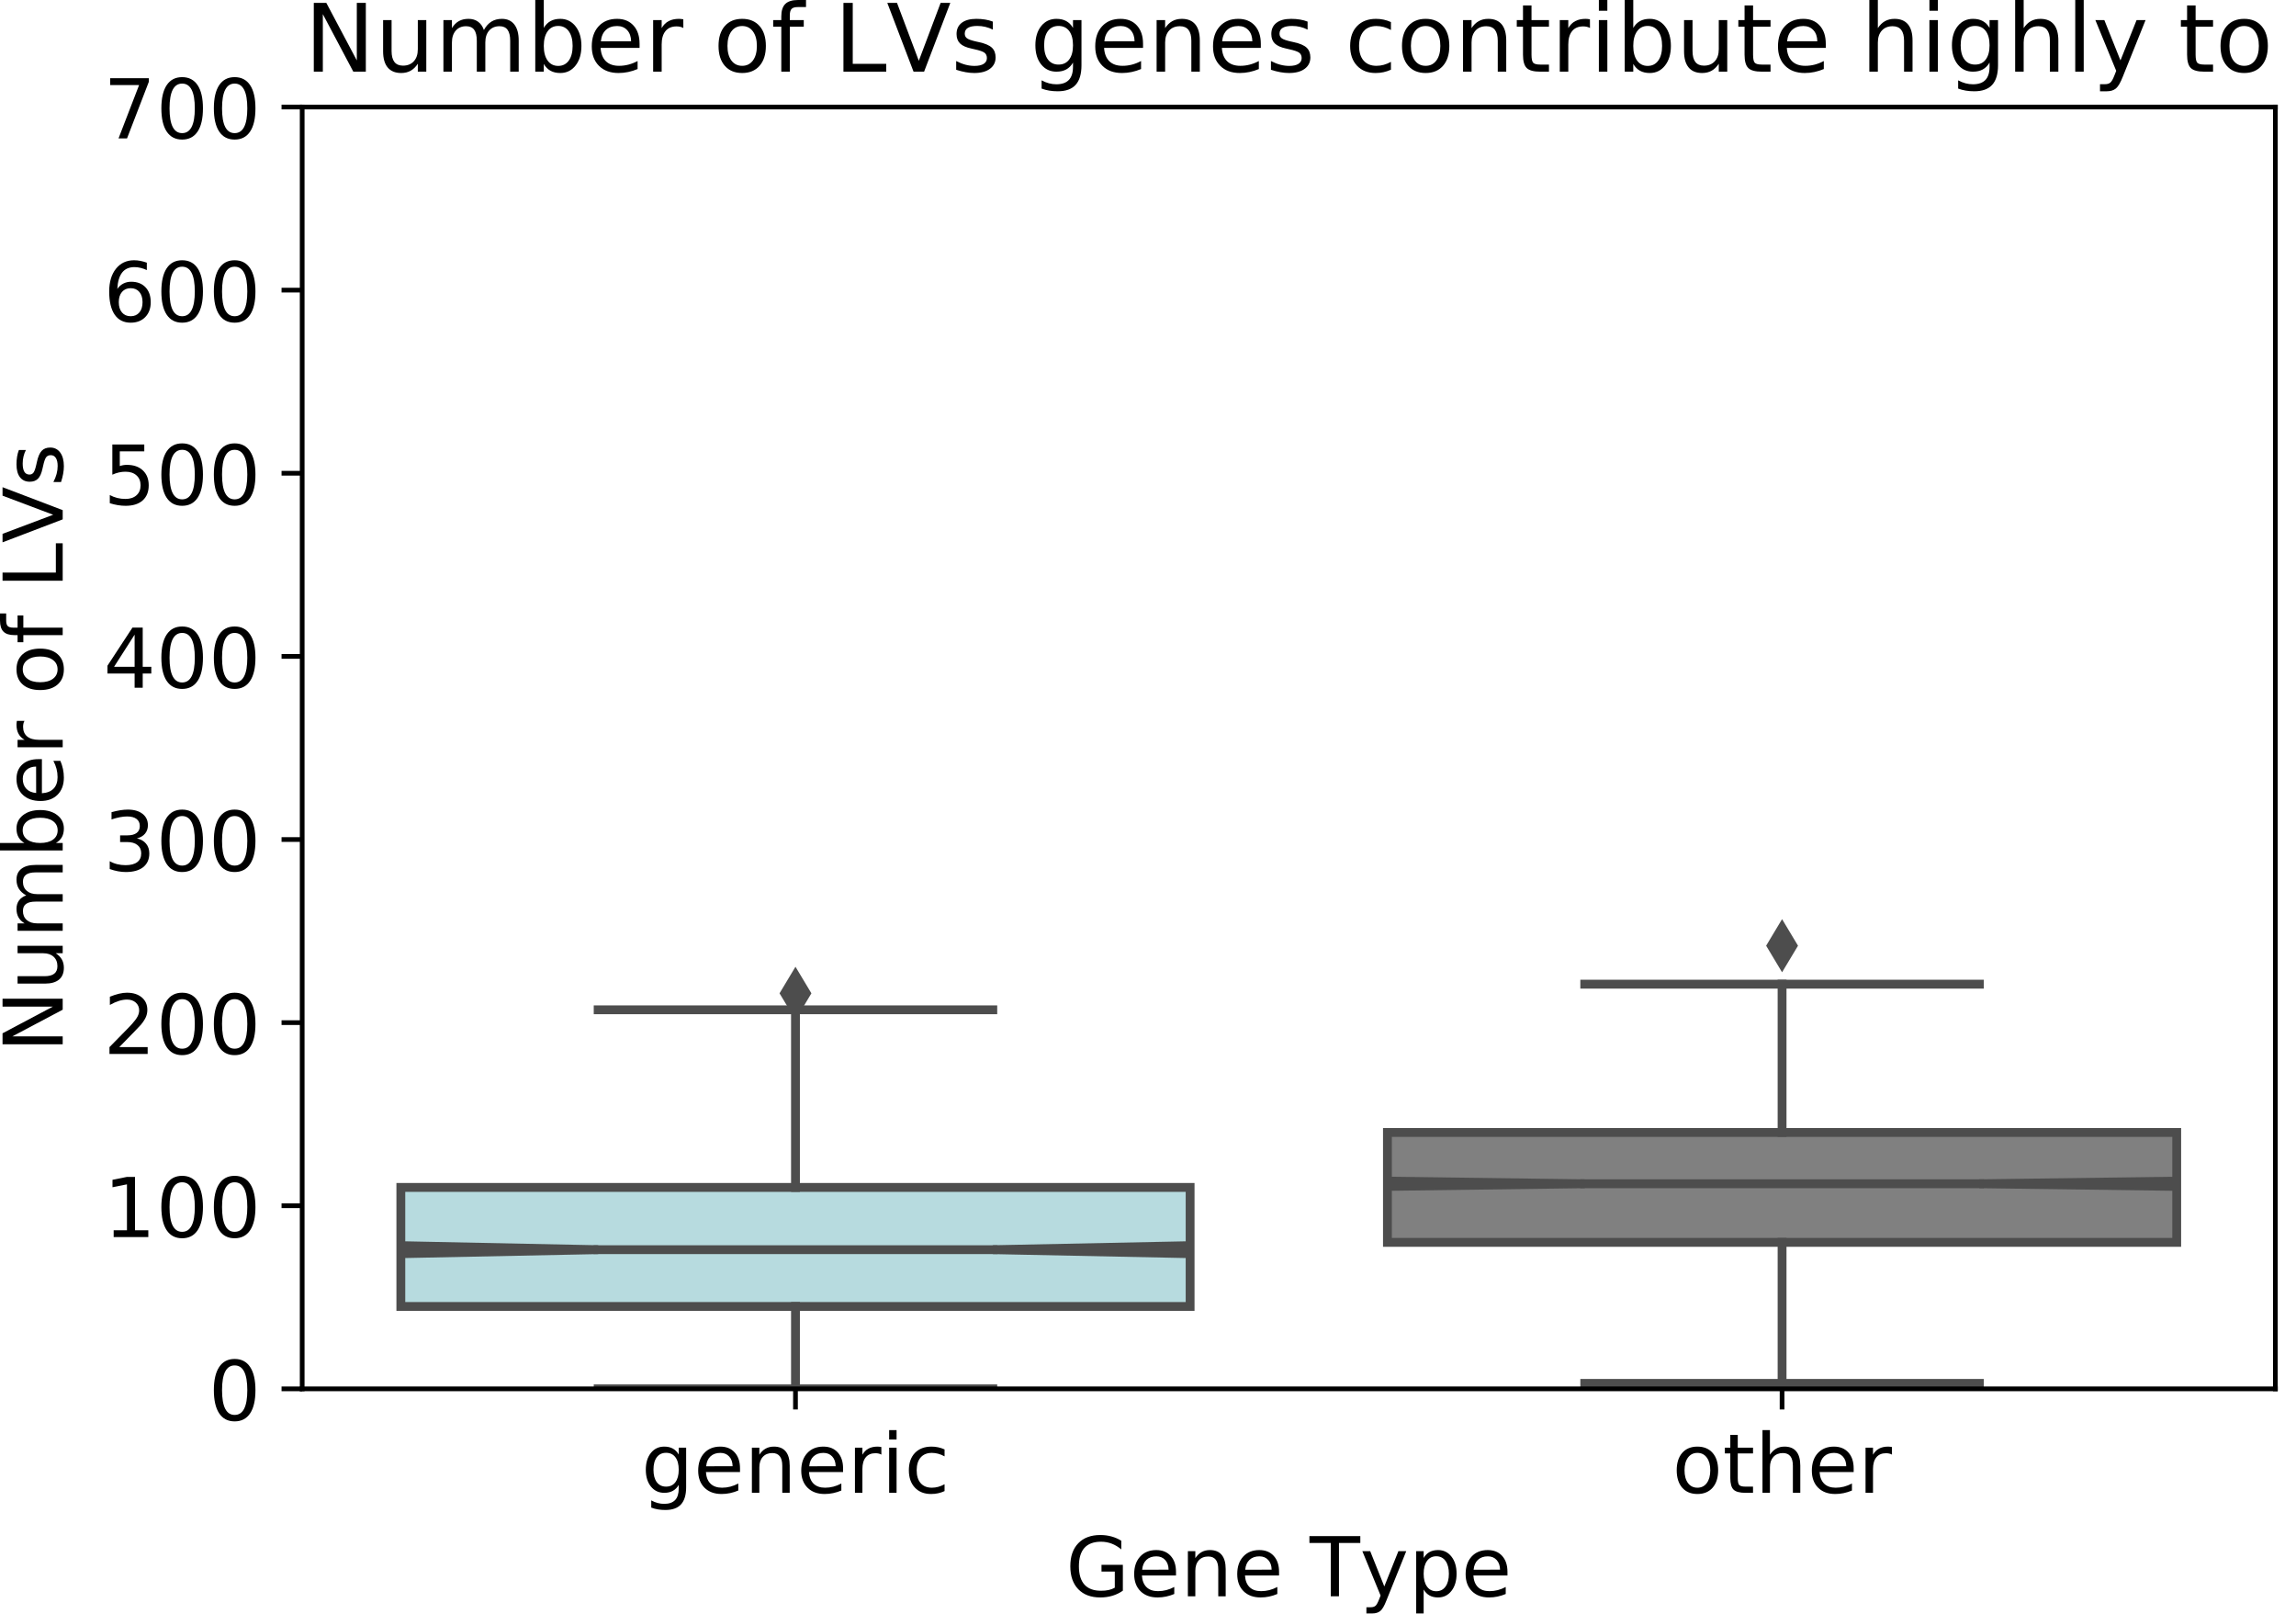
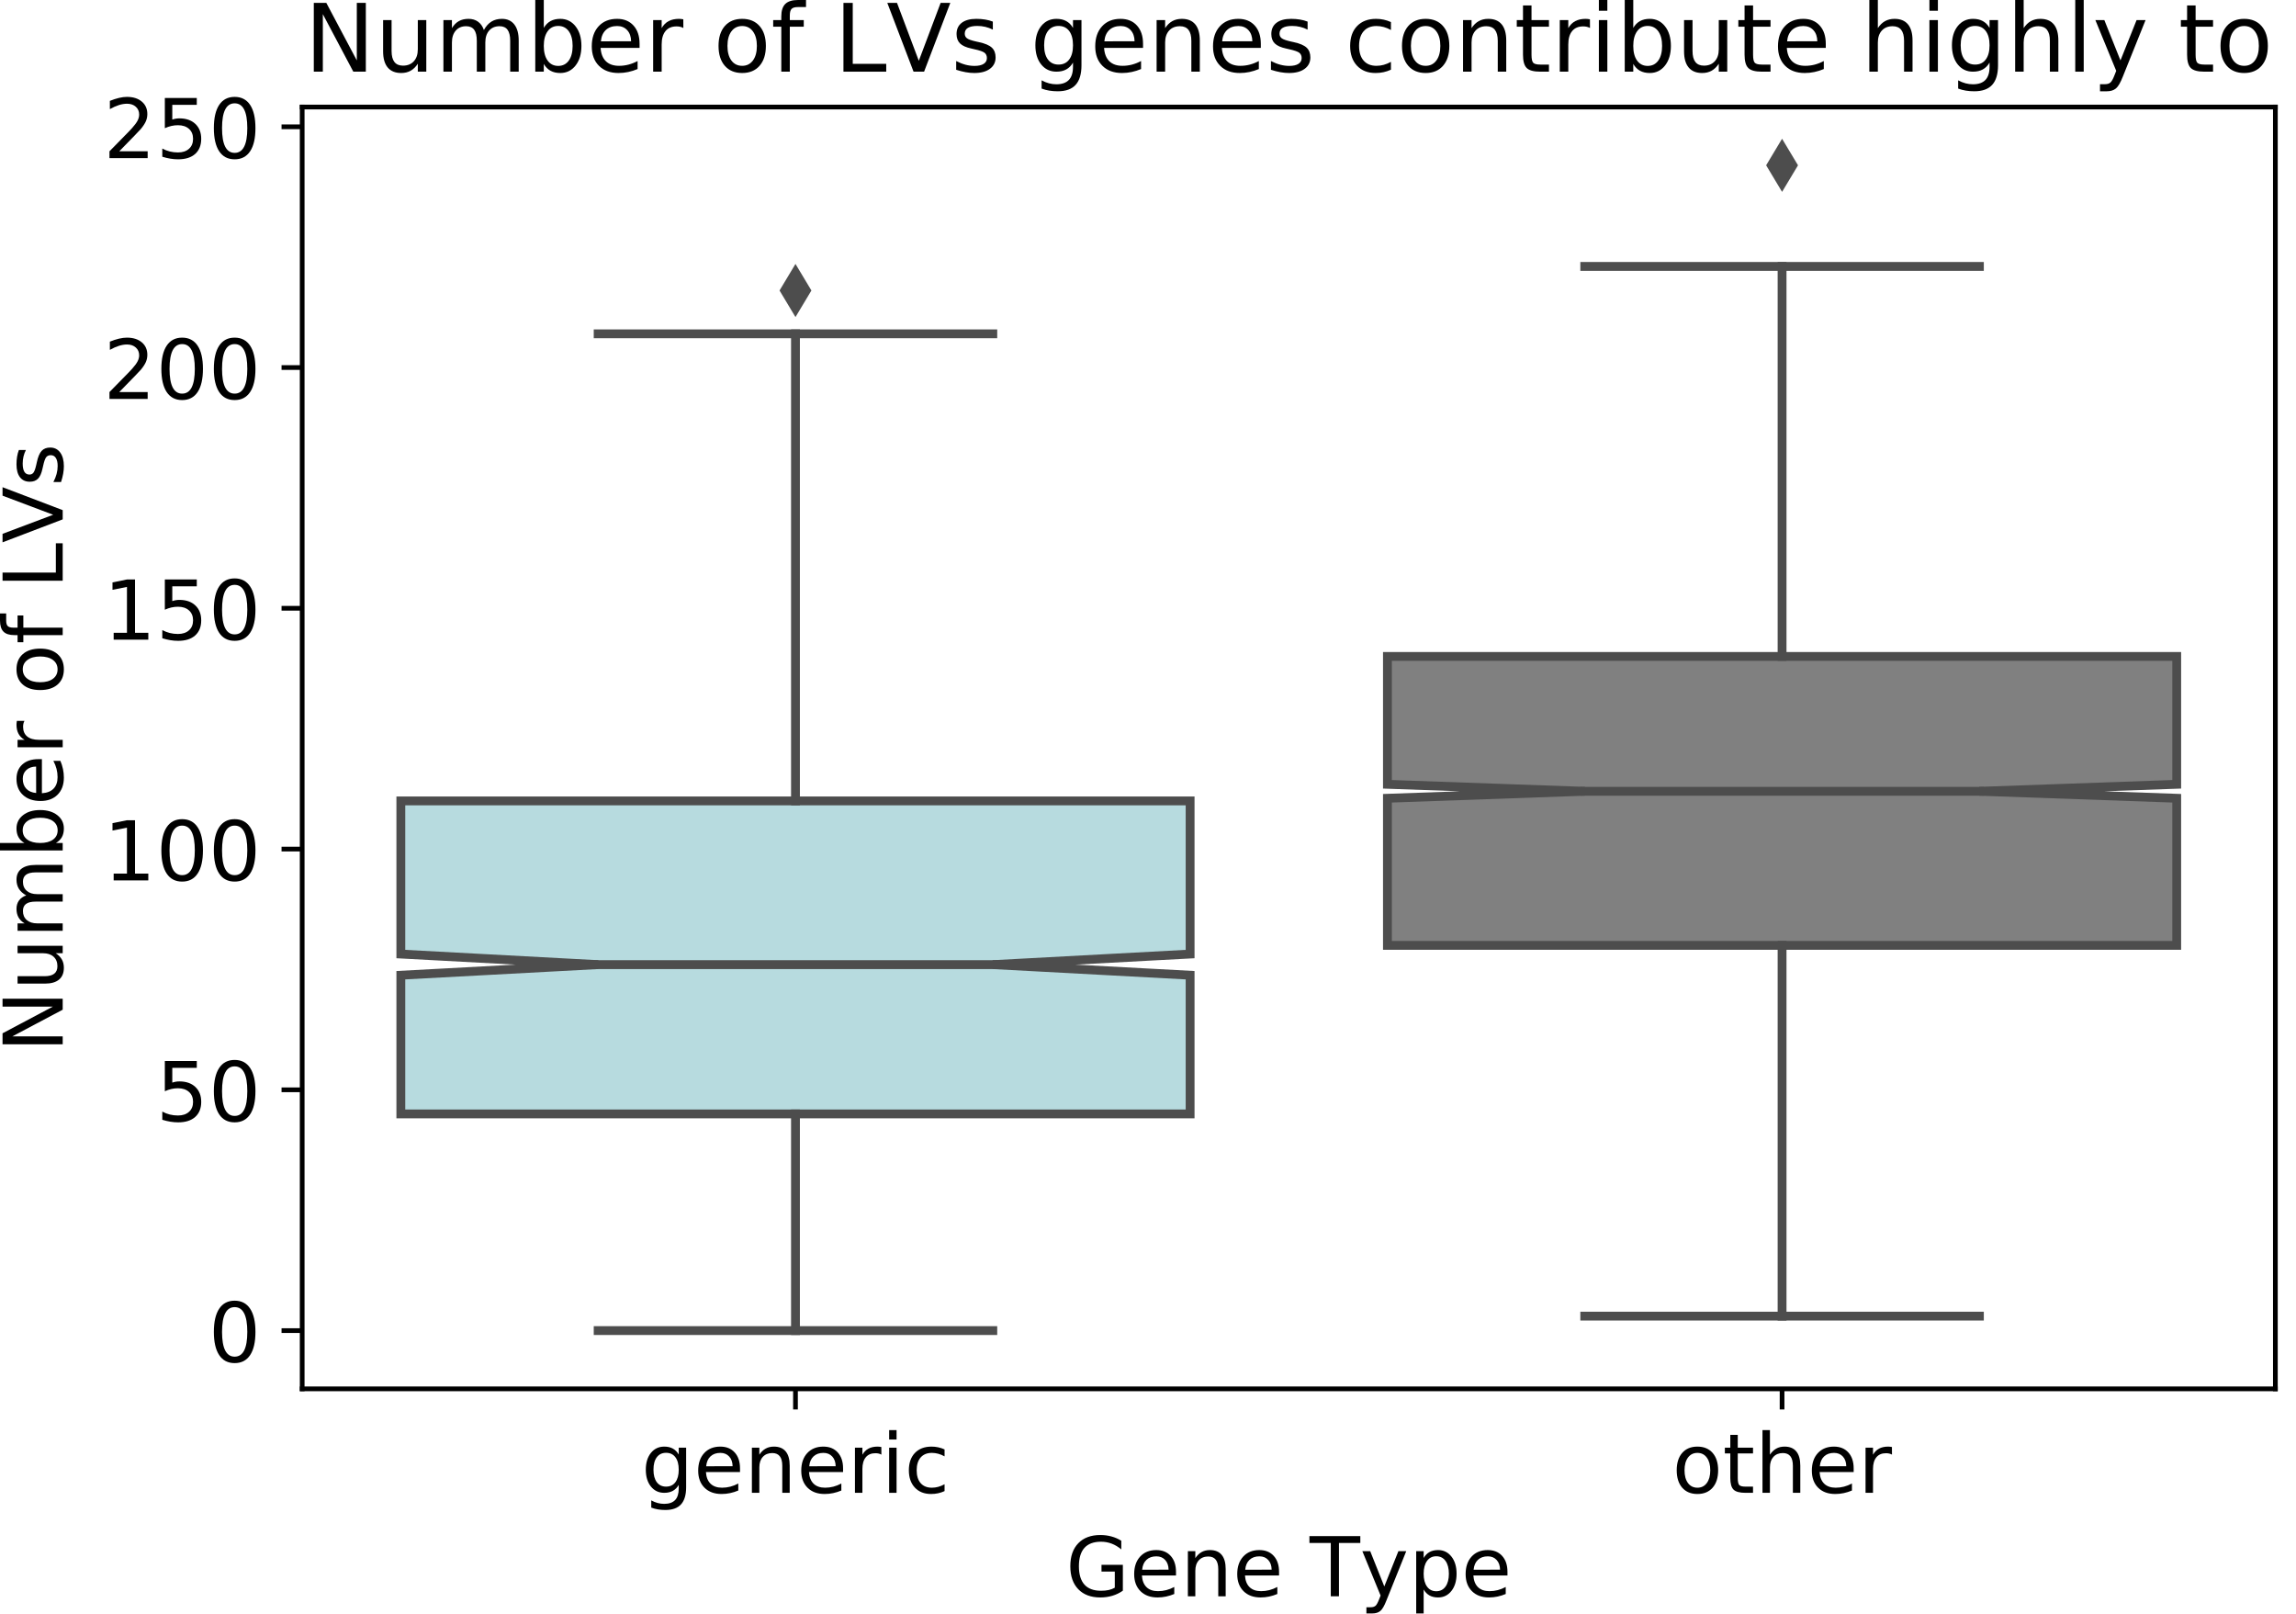
<svg xmlns="http://www.w3.org/2000/svg" xmlns:xlink="http://www.w3.org/1999/xlink" height="273.696pt" version="1.1" viewBox="0 0 389.572 273.696" width="389.572pt">
  <defs>
    <style type="text/css">
*{stroke-linecap:butt;stroke-linejoin:round;}
  </style>
  </defs>
  <g id="figure_1">
    <g id="patch_1">
      <path d="M 0 273.696  L 389.572 273.696  L 389.572 0  L 0 0  z " style="fill:none;" />
    </g>
    <g id="axes_1">
      <g id="patch_2">
        <path d="M 51.272 235.597  L 386.072 235.597  L 386.072 18.157  L 51.272 18.157  z " style="fill:none;" />
      </g>
      <g id="patch_3">
-         <path clip-path="url(#p2c339d998b)" d="M 68.012 221.619  L 201.932 221.619  L 201.932 212.672  L 168.452 211.99  L 201.932 211.307  L 201.932 201.428  L 68.012 201.428  L 68.012 211.307  L 101.492 211.99  L 68.012 212.672  L 68.012 221.619  z " style="fill:#b7dbdf;stroke:#4d4d4d;stroke-linejoin:miter;stroke-width:1.5;" />
+         <path clip-path="url(#p14a1870fc8)" d="M 68.012 188.957  L 201.932 188.957  L 201.932 165.43  L 168.452 163.635  L 201.932 161.84  L 201.932 135.863  L 68.012 135.863  L 68.012 161.84  L 101.492 163.635  L 68.012 165.43  L 68.012 188.957  z " style="fill:#b7dbdf;stroke:#4d4d4d;stroke-linejoin:miter;stroke-width:1.5;" />
      </g>
      <g id="patch_4">
-         <path clip-path="url(#p2c339d998b)" d="M 235.412 210.747  L 369.332 210.747  L 369.332 201.258  L 335.852 200.807  L 369.332 200.357  L 369.332 192.109  L 235.412 192.109  L 235.412 200.357  L 268.892 200.807  L 235.412 201.258  L 235.412 210.747  z " style="fill:#808080;stroke:#4d4d4d;stroke-linejoin:miter;stroke-width:1.5;" />
+         <path clip-path="url(#p14a1870fc8)" d="M 235.412 160.368  L 369.332 160.368  L 369.332 135.414  L 335.852 134.229  L 369.332 133.044  L 369.332 111.358  L 235.412 111.358  L 235.412 133.044  L 268.892 134.229  L 235.412 135.414  L 235.412 160.368  z " style="fill:#808080;stroke:#4d4d4d;stroke-linejoin:miter;stroke-width:1.5;" />
      </g>
      <g id="matplotlib.axis_1">
        <g id="xtick_1">
          <g id="line2d_1">
            <defs>
-               <path d="M 0 0  L 0 3.5  " id="m521b0400ec" style="stroke:#000000;stroke-width:0.8;" />
-             </defs>
-             <g>
-               <use style="stroke:#000000;stroke-width:0.8;" x="134.972" xlink:href="#m521b0400ec" y="235.597" />
+               <path d="M 0 0  L 0 3.5  " id="m40b08dc054" style="stroke:#000000;stroke-width:0.8;" />
+             </defs>
+             <g>
+               <use style="stroke:#000000;stroke-width:0.8;" x="134.972" xlink:href="#m40b08dc054" y="235.597" />
            </g>
          </g>
          <g id="text_1">
            <defs>
              <path d="M 45.406 27.984  Q 45.406 37.75 41.375 43.109  Q 37.359 48.484 30.078 48.484  Q 22.859 48.484 18.828 43.109  Q 14.797 37.75 14.797 27.984  Q 14.797 18.266 18.828 12.891  Q 22.859 7.516 30.078 7.516  Q 37.359 7.516 41.375 12.891  Q 45.406 18.266 45.406 27.984  z M 54.391 6.781  Q 54.391 -7.172 48.188 -13.984  Q 42 -20.797 29.203 -20.797  Q 24.469 -20.797 20.266 -20.094  Q 16.062 -19.391 12.109 -17.922  L 12.109 -9.188  Q 16.062 -11.328 19.922 -12.344  Q 23.781 -13.375 27.781 -13.375  Q 36.625 -13.375 41.016 -8.766  Q 45.406 -4.156 45.406 5.172  L 45.406 9.625  Q 42.625 4.781 38.281 2.391  Q 33.938 0 27.875 0  Q 17.828 0 11.672 7.656  Q 5.516 15.328 5.516 27.984  Q 5.516 40.672 11.672 48.328  Q 17.828 56 27.875 56  Q 33.938 56 38.281 53.609  Q 42.625 51.219 45.406 46.391  L 45.406 54.688  L 54.391 54.688  z " id="DejaVuSans-103" />
              <path d="M 56.203 29.594  L 56.203 25.203  L 14.891 25.203  Q 15.484 15.922 20.484 11.062  Q 25.484 6.203 34.422 6.203  Q 39.594 6.203 44.453 7.469  Q 49.312 8.734 54.109 11.281  L 54.109 2.781  Q 49.266 0.734 44.188 -0.344  Q 39.109 -1.422 33.891 -1.422  Q 20.797 -1.422 13.156 6.188  Q 5.516 13.812 5.516 26.812  Q 5.516 40.234 12.766 48.109  Q 20.016 56 32.328 56  Q 43.359 56 49.781 48.891  Q 56.203 41.797 56.203 29.594  z M 47.219 32.234  Q 47.125 39.594 43.094 43.984  Q 39.062 48.391 32.422 48.391  Q 24.906 48.391 20.391 44.141  Q 15.875 39.891 15.188 32.172  z " id="DejaVuSans-101" />
              <path d="M 54.891 33.016  L 54.891 0  L 45.906 0  L 45.906 32.719  Q 45.906 40.484 42.875 44.328  Q 39.844 48.188 33.797 48.188  Q 26.516 48.188 22.312 43.547  Q 18.109 38.922 18.109 30.906  L 18.109 0  L 9.078 0  L 9.078 54.688  L 18.109 54.688  L 18.109 46.188  Q 21.344 51.125 25.703 53.562  Q 30.078 56 35.797 56  Q 45.219 56 50.047 50.172  Q 54.891 44.344 54.891 33.016  z " id="DejaVuSans-110" />
              <path d="M 41.109 46.297  Q 39.594 47.172 37.812 47.578  Q 36.031 48 33.891 48  Q 26.266 48 22.188 43.047  Q 18.109 38.094 18.109 28.812  L 18.109 0  L 9.078 0  L 9.078 54.688  L 18.109 54.688  L 18.109 46.188  Q 20.953 51.172 25.484 53.578  Q 30.031 56 36.531 56  Q 37.453 56 38.578 55.875  Q 39.703 55.766 41.062 55.516  z " id="DejaVuSans-114" />
              <path d="M 9.422 54.688  L 18.406 54.688  L 18.406 0  L 9.422 0  z M 9.422 75.984  L 18.406 75.984  L 18.406 64.594  L 9.422 64.594  z " id="DejaVuSans-105" />
              <path d="M 48.781 52.594  L 48.781 44.188  Q 44.969 46.297 41.141 47.344  Q 37.312 48.391 33.406 48.391  Q 24.656 48.391 19.812 42.844  Q 14.984 37.312 14.984 27.297  Q 14.984 17.281 19.812 11.734  Q 24.656 6.203 33.406 6.203  Q 37.312 6.203 41.141 7.25  Q 44.969 8.297 48.781 10.406  L 48.781 2.094  Q 45.016 0.344 40.984 -0.531  Q 36.969 -1.422 32.422 -1.422  Q 20.062 -1.422 12.781 6.344  Q 5.516 14.109 5.516 27.297  Q 5.516 40.672 12.859 48.328  Q 20.219 56 33.016 56  Q 37.156 56 41.109 55.141  Q 45.062 54.297 48.781 52.594  z " id="DejaVuSans-99" />
            </defs>
            <g transform="translate(108.8061 253.2353)scale(0.14 -0.14)">
              <use xlink:href="#DejaVuSans-103" />
              <use x="63.477" xlink:href="#DejaVuSans-101" />
              <use x="125" xlink:href="#DejaVuSans-110" />
              <use x="188.379" xlink:href="#DejaVuSans-101" />
              <use x="249.902" xlink:href="#DejaVuSans-114" />
              <use x="291.016" xlink:href="#DejaVuSans-105" />
              <use x="318.799" xlink:href="#DejaVuSans-99" />
            </g>
          </g>
        </g>
        <g id="xtick_2">
          <g id="line2d_2">
            <g>
-               <use style="stroke:#000000;stroke-width:0.8;" x="302.372" xlink:href="#m521b0400ec" y="235.597" />
+               <use style="stroke:#000000;stroke-width:0.8;" x="302.372" xlink:href="#m40b08dc054" y="235.597" />
            </g>
          </g>
          <g id="text_2">
            <defs>
              <path d="M 30.609 48.391  Q 23.391 48.391 19.188 42.75  Q 14.984 37.109 14.984 27.297  Q 14.984 17.484 19.156 11.844  Q 23.344 6.203 30.609 6.203  Q 37.797 6.203 41.984 11.859  Q 46.188 17.531 46.188 27.297  Q 46.188 37.016 41.984 42.703  Q 37.797 48.391 30.609 48.391  z M 30.609 56  Q 42.328 56 49.016 48.375  Q 55.719 40.766 55.719 27.297  Q 55.719 13.875 49.016 6.219  Q 42.328 -1.422 30.609 -1.422  Q 18.844 -1.422 12.172 6.219  Q 5.516 13.875 5.516 27.297  Q 5.516 40.766 12.172 48.375  Q 18.844 56 30.609 56  z " id="DejaVuSans-111" />
              <path d="M 18.312 70.219  L 18.312 54.688  L 36.812 54.688  L 36.812 47.703  L 18.312 47.703  L 18.312 18.016  Q 18.312 11.328 20.141 9.422  Q 21.969 7.516 27.594 7.516  L 36.812 7.516  L 36.812 0  L 27.594 0  Q 17.188 0 13.234 3.875  Q 9.281 7.766 9.281 18.016  L 9.281 47.703  L 2.688 47.703  L 2.688 54.688  L 9.281 54.688  L 9.281 70.219  z " id="DejaVuSans-116" />
              <path d="M 54.891 33.016  L 54.891 0  L 45.906 0  L 45.906 32.719  Q 45.906 40.484 42.875 44.328  Q 39.844 48.188 33.797 48.188  Q 26.516 48.188 22.312 43.547  Q 18.109 38.922 18.109 30.906  L 18.109 0  L 9.078 0  L 9.078 75.984  L 18.109 75.984  L 18.109 46.188  Q 21.344 51.125 25.703 53.562  Q 30.078 56 35.797 56  Q 45.219 56 50.047 50.172  Q 54.891 44.344 54.891 33.016  z " id="DejaVuSans-104" />
            </defs>
            <g transform="translate(283.7234 253.2353)scale(0.14 -0.14)">
              <use xlink:href="#DejaVuSans-111" />
              <use x="61.182" xlink:href="#DejaVuSans-116" />
              <use x="100.391" xlink:href="#DejaVuSans-104" />
              <use x="163.77" xlink:href="#DejaVuSans-101" />
              <use x="225.293" xlink:href="#DejaVuSans-114" />
            </g>
          </g>
        </g>
        <g id="text_3">
          <defs>
            <path d="M 59.516 10.406  L 59.516 29.984  L 43.406 29.984  L 43.406 38.094  L 69.281 38.094  L 69.281 6.781  Q 63.578 2.734 56.688 0.656  Q 49.812 -1.422 42 -1.422  Q 24.906 -1.422 15.25 8.562  Q 5.609 18.562 5.609 36.375  Q 5.609 54.25 15.25 64.234  Q 24.906 74.219 42 74.219  Q 49.125 74.219 55.547 72.453  Q 61.969 70.703 67.391 67.281  L 67.391 56.781  Q 61.922 61.422 55.766 63.766  Q 49.609 66.109 42.828 66.109  Q 29.438 66.109 22.719 58.641  Q 16.016 51.172 16.016 36.375  Q 16.016 21.625 22.719 14.156  Q 29.438 6.688 42.828 6.688  Q 48.047 6.688 52.141 7.594  Q 56.25 8.5 59.516 10.406  z " id="DejaVuSans-71" />
            <path id="DejaVuSans-32" />
            <path d="M -0.297 72.906  L 61.375 72.906  L 61.375 64.594  L 35.5 64.594  L 35.5 0  L 25.594 0  L 25.594 64.594  L -0.297 64.594  z " id="DejaVuSans-84" />
            <path d="M 32.172 -5.078  Q 28.375 -14.844 24.75 -17.812  Q 21.141 -20.797 15.094 -20.797  L 7.906 -20.797  L 7.906 -13.281  L 13.188 -13.281  Q 16.891 -13.281 18.938 -11.516  Q 21 -9.766 23.484 -3.219  L 25.094 0.875  L 2.984 54.688  L 12.5 54.688  L 29.594 11.922  L 46.688 54.688  L 56.203 54.688  z " id="DejaVuSans-121" />
            <path d="M 18.109 8.203  L 18.109 -20.797  L 9.078 -20.797  L 9.078 54.688  L 18.109 54.688  L 18.109 46.391  Q 20.953 51.266 25.266 53.625  Q 29.594 56 35.594 56  Q 45.562 56 51.781 48.094  Q 58.016 40.188 58.016 27.297  Q 58.016 14.406 51.781 6.484  Q 45.562 -1.422 35.594 -1.422  Q 29.594 -1.422 25.266 0.953  Q 20.953 3.328 18.109 8.203  z M 48.688 27.297  Q 48.688 37.203 44.609 42.844  Q 40.531 48.484 33.406 48.484  Q 26.266 48.484 22.188 42.844  Q 18.109 37.203 18.109 27.297  Q 18.109 17.391 22.188 11.75  Q 26.266 6.109 33.406 6.109  Q 40.531 6.109 44.609 11.75  Q 48.688 17.391 48.688 27.297  z " id="DejaVuSans-112" />
          </defs>
          <g transform="translate(180.8194 270.7847)scale(0.14 -0.14)">
            <use xlink:href="#DejaVuSans-71" />
            <use x="77.49" xlink:href="#DejaVuSans-101" />
            <use x="139.014" xlink:href="#DejaVuSans-110" />
            <use x="202.393" xlink:href="#DejaVuSans-101" />
            <use x="263.916" xlink:href="#DejaVuSans-32" />
            <use x="295.703" xlink:href="#DejaVuSans-84" />
            <use x="356.553" xlink:href="#DejaVuSans-121" />
            <use x="415.732" xlink:href="#DejaVuSans-112" />
            <use x="479.209" xlink:href="#DejaVuSans-101" />
          </g>
        </g>
      </g>
      <g id="matplotlib.axis_2">
        <g id="ytick_1">
          <g id="line2d_3">
            <defs>
-               <path d="M 0 0  L -3.5 0  " id="m65f1bdb980" style="stroke:#000000;stroke-width:0.8;" />
-             </defs>
-             <g>
-               <use style="stroke:#000000;stroke-width:0.8;" x="51.272" xlink:href="#m65f1bdb980" y="235.597" />
+               <path d="M 0 0  L -3.5 0  " id="me9395761c1" style="stroke:#000000;stroke-width:0.8;" />
+             </defs>
+             <g>
+               <use style="stroke:#000000;stroke-width:0.8;" x="51.272" xlink:href="#me9395761c1" y="225.714" />
            </g>
          </g>
          <g id="text_4">
            <defs>
              <path d="M 31.781 66.406  Q 24.172 66.406 20.328 58.906  Q 16.5 51.422 16.5 36.375  Q 16.5 21.391 20.328 13.891  Q 24.172 6.391 31.781 6.391  Q 39.453 6.391 43.281 13.891  Q 47.125 21.391 47.125 36.375  Q 47.125 51.422 43.281 58.906  Q 39.453 66.406 31.781 66.406  z M 31.781 74.219  Q 44.047 74.219 50.516 64.516  Q 56.984 54.828 56.984 36.375  Q 56.984 17.969 50.516 8.266  Q 44.047 -1.422 31.781 -1.422  Q 19.531 -1.422 13.062 8.266  Q 6.594 17.969 6.594 36.375  Q 6.594 54.828 13.062 64.516  Q 19.531 74.219 31.781 74.219  z " id="DejaVuSans-48" />
            </defs>
-             <g transform="translate(35.36438 240.9164)scale(0.14 -0.14)">
+             <g transform="translate(35.36438 231.0328)scale(0.14 -0.14)">
              <use xlink:href="#DejaVuSans-48" />
            </g>
          </g>
        </g>
        <g id="ytick_2">
          <g id="line2d_4">
            <g>
-               <use style="stroke:#000000;stroke-width:0.8;" x="51.272" xlink:href="#m65f1bdb980" y="204.535" />
+               <use style="stroke:#000000;stroke-width:0.8;" x="51.272" xlink:href="#me9395761c1" y="184.872" />
            </g>
          </g>
          <g id="text_5">
            <defs>
+               <path d="M 10.797 72.906  L 49.516 72.906  L 49.516 64.594  L 19.828 64.594  L 19.828 46.734  Q 21.969 47.469 24.109 47.828  Q 26.266 48.188 28.422 48.188  Q 40.625 48.188 47.75 41.5  Q 54.891 34.812 54.891 23.391  Q 54.891 11.625 47.562 5.094  Q 40.234 -1.422 26.906 -1.422  Q 22.312 -1.422 17.547 -0.641  Q 12.797 0.141 7.719 1.703  L 7.719 11.625  Q 12.109 9.234 16.797 8.062  Q 21.484 6.891 26.703 6.891  Q 35.156 6.891 40.078 11.328  Q 45.016 15.766 45.016 23.391  Q 45.016 31 40.078 35.438  Q 35.156 39.891 26.703 39.891  Q 22.75 39.891 18.812 39.016  Q 14.891 38.141 10.797 36.281  z " id="DejaVuSans-53" />
+             </defs>
+             <g transform="translate(26.45688 190.1913)scale(0.14 -0.14)">
+               <use xlink:href="#DejaVuSans-53" />
+               <use x="63.623" xlink:href="#DejaVuSans-48" />
+             </g>
+           </g>
+         </g>
+         <g id="ytick_3">
+           <g id="line2d_5">
+             <g>
+               <use style="stroke:#000000;stroke-width:0.8;" x="51.272" xlink:href="#me9395761c1" y="144.031" />
+             </g>
+           </g>
+           <g id="text_6">
+             <defs>
              <path d="M 12.406 8.297  L 28.516 8.297  L 28.516 63.922  L 10.984 60.406  L 10.984 69.391  L 28.422 72.906  L 38.281 72.906  L 38.281 8.297  L 54.391 8.297  L 54.391 0  L 12.406 0  z " id="DejaVuSans-49" />
            </defs>
-             <g transform="translate(17.54938 209.8535)scale(0.14 -0.14)">
+             <g transform="translate(17.54938 149.3498)scale(0.14 -0.14)">
              <use xlink:href="#DejaVuSans-49" />
              <use x="63.623" xlink:href="#DejaVuSans-48" />
              <use x="127.246" xlink:href="#DejaVuSans-48" />
            </g>
          </g>
        </g>
-         <g id="ytick_3">
-           <g id="line2d_5">
-             <g>
-               <use style="stroke:#000000;stroke-width:0.8;" x="51.272" xlink:href="#m65f1bdb980" y="173.472" />
-             </g>
-           </g>
-           <g id="text_6">
+         <g id="ytick_4">
+           <g id="line2d_6">
+             <g>
+               <use style="stroke:#000000;stroke-width:0.8;" x="51.272" xlink:href="#me9395761c1" y="103.189" />
+             </g>
+           </g>
+           <g id="text_7">
+             <g transform="translate(17.54938 108.5084)scale(0.14 -0.14)">
+               <use xlink:href="#DejaVuSans-49" />
+               <use x="63.623" xlink:href="#DejaVuSans-53" />
+               <use x="127.246" xlink:href="#DejaVuSans-48" />
+             </g>
+           </g>
+         </g>
+         <g id="ytick_5">
+           <g id="line2d_7">
+             <g>
+               <use style="stroke:#000000;stroke-width:0.8;" x="51.272" xlink:href="#me9395761c1" y="62.348" />
+             </g>
+           </g>
+           <g id="text_8">
            <defs>
              <path d="M 19.188 8.297  L 53.609 8.297  L 53.609 0  L 7.328 0  L 7.328 8.297  Q 12.938 14.109 22.625 23.891  Q 32.328 33.688 34.812 36.531  Q 39.547 41.844 41.422 45.531  Q 43.312 49.219 43.312 52.781  Q 43.312 58.594 39.234 62.25  Q 35.156 65.922 28.609 65.922  Q 23.969 65.922 18.812 64.312  Q 13.672 62.703 7.812 59.422  L 7.812 69.391  Q 13.766 71.781 18.938 73  Q 24.125 74.219 28.422 74.219  Q 39.75 74.219 46.484 68.547  Q 53.219 62.891 53.219 53.422  Q 53.219 48.922 51.531 44.891  Q 49.859 40.875 45.406 35.406  Q 44.188 33.984 37.641 27.219  Q 31.109 20.453 19.188 8.297  z " id="DejaVuSans-50" />
            </defs>
-             <g transform="translate(17.54938 178.7907)scale(0.14 -0.14)">
+             <g transform="translate(17.54938 67.66688)scale(0.14 -0.14)">
              <use xlink:href="#DejaVuSans-50" />
              <use x="63.623" xlink:href="#DejaVuSans-48" />
              <use x="127.246" xlink:href="#DejaVuSans-48" />
            </g>
          </g>
        </g>
-         <g id="ytick_4">
-           <g id="line2d_6">
-             <g>
-               <use style="stroke:#000000;stroke-width:0.8;" x="51.272" xlink:href="#m65f1bdb980" y="142.409" />
-             </g>
-           </g>
-           <g id="text_7">
-             <defs>
-               <path d="M 40.578 39.312  Q 47.656 37.797 51.625 33  Q 55.609 28.219 55.609 21.188  Q 55.609 10.406 48.188 4.484  Q 40.766 -1.422 27.094 -1.422  Q 22.516 -1.422 17.656 -0.516  Q 12.797 0.391 7.625 2.203  L 7.625 11.719  Q 11.719 9.328 16.594 8.109  Q 21.484 6.891 26.812 6.891  Q 36.078 6.891 40.938 10.547  Q 45.797 14.203 45.797 21.188  Q 45.797 27.641 41.281 31.266  Q 36.766 34.906 28.719 34.906  L 20.219 34.906  L 20.219 43.016  L 29.109 43.016  Q 36.375 43.016 40.234 45.922  Q 44.094 48.828 44.094 54.297  Q 44.094 59.906 40.109 62.906  Q 36.141 65.922 28.719 65.922  Q 24.656 65.922 20.016 65.031  Q 15.375 64.156 9.812 62.312  L 9.812 71.094  Q 15.438 72.656 20.344 73.438  Q 25.25 74.219 29.594 74.219  Q 40.828 74.219 47.359 69.109  Q 53.906 64.016 53.906 55.328  Q 53.906 49.266 50.438 45.094  Q 46.969 40.922 40.578 39.312  z " id="DejaVuSans-51" />
-             </defs>
-             <g transform="translate(17.54938 147.7278)scale(0.14 -0.14)">
-               <use xlink:href="#DejaVuSans-51" />
-               <use x="63.623" xlink:href="#DejaVuSans-48" />
-               <use x="127.246" xlink:href="#DejaVuSans-48" />
-             </g>
-           </g>
-         </g>
-         <g id="ytick_5">
-           <g id="line2d_7">
-             <g>
-               <use style="stroke:#000000;stroke-width:0.8;" x="51.272" xlink:href="#m65f1bdb980" y="111.346" />
-             </g>
-           </g>
-           <g id="text_8">
-             <defs>
-               <path d="M 37.797 64.312  L 12.891 25.391  L 37.797 25.391  z M 35.203 72.906  L 47.609 72.906  L 47.609 25.391  L 58.016 25.391  L 58.016 17.188  L 47.609 17.188  L 47.609 0  L 37.797 0  L 37.797 17.188  L 4.891 17.188  L 4.891 26.703  z " id="DejaVuSans-52" />
-             </defs>
-             <g transform="translate(17.54938 116.665)scale(0.14 -0.14)">
-               <use xlink:href="#DejaVuSans-52" />
-               <use x="63.623" xlink:href="#DejaVuSans-48" />
-               <use x="127.246" xlink:href="#DejaVuSans-48" />
-             </g>
-           </g>
-         </g>
        <g id="ytick_6">
          <g id="line2d_8">
            <g>
-               <use style="stroke:#000000;stroke-width:0.8;" x="51.272" xlink:href="#m65f1bdb980" y="80.283" />
+               <use style="stroke:#000000;stroke-width:0.8;" x="51.272" xlink:href="#me9395761c1" y="21.507" />
            </g>
          </g>
          <g id="text_9">
-             <defs>
-               <path d="M 10.797 72.906  L 49.516 72.906  L 49.516 64.594  L 19.828 64.594  L 19.828 46.734  Q 21.969 47.469 24.109 47.828  Q 26.266 48.188 28.422 48.188  Q 40.625 48.188 47.75 41.5  Q 54.891 34.812 54.891 23.391  Q 54.891 11.625 47.562 5.094  Q 40.234 -1.422 26.906 -1.422  Q 22.312 -1.422 17.547 -0.641  Q 12.797 0.141 7.719 1.703  L 7.719 11.625  Q 12.109 9.234 16.797 8.062  Q 21.484 6.891 26.703 6.891  Q 35.156 6.891 40.078 11.328  Q 45.016 15.766 45.016 23.391  Q 45.016 31 40.078 35.438  Q 35.156 39.891 26.703 39.891  Q 22.75 39.891 18.812 39.016  Q 14.891 38.141 10.797 36.281  z " id="DejaVuSans-53" />
-             </defs>
-             <g transform="translate(17.54938 85.60212)scale(0.14 -0.14)">
-               <use xlink:href="#DejaVuSans-53" />
-               <use x="63.623" xlink:href="#DejaVuSans-48" />
+             <g transform="translate(17.54938 26.82541)scale(0.14 -0.14)">
+               <use xlink:href="#DejaVuSans-50" />
+               <use x="63.623" xlink:href="#DejaVuSans-53" />
              <use x="127.246" xlink:href="#DejaVuSans-48" />
            </g>
          </g>
        </g>
-         <g id="ytick_7">
-           <g id="line2d_9">
-             <g>
-               <use style="stroke:#000000;stroke-width:0.8;" x="51.272" xlink:href="#m65f1bdb980" y="49.22" />
-             </g>
-           </g>
-           <g id="text_10">
-             <defs>
-               <path d="M 33.016 40.375  Q 26.375 40.375 22.484 35.828  Q 18.609 31.297 18.609 23.391  Q 18.609 15.531 22.484 10.953  Q 26.375 6.391 33.016 6.391  Q 39.656 6.391 43.531 10.953  Q 47.406 15.531 47.406 23.391  Q 47.406 31.297 43.531 35.828  Q 39.656 40.375 33.016 40.375  z M 52.594 71.297  L 52.594 62.312  Q 48.875 64.062 45.094 64.984  Q 41.312 65.922 37.594 65.922  Q 27.828 65.922 22.672 59.328  Q 17.531 52.734 16.797 39.406  Q 19.672 43.656 24.016 45.922  Q 28.375 48.188 33.594 48.188  Q 44.578 48.188 50.953 41.516  Q 57.328 34.859 57.328 23.391  Q 57.328 12.156 50.688 5.359  Q 44.047 -1.422 33.016 -1.422  Q 20.359 -1.422 13.672 8.266  Q 6.984 17.969 6.984 36.375  Q 6.984 53.656 15.188 63.938  Q 23.391 74.219 37.203 74.219  Q 40.922 74.219 44.703 73.484  Q 48.484 72.75 52.594 71.297  z " id="DejaVuSans-54" />
-             </defs>
-             <g transform="translate(17.54938 54.53926)scale(0.14 -0.14)">
-               <use xlink:href="#DejaVuSans-54" />
-               <use x="63.623" xlink:href="#DejaVuSans-48" />
-               <use x="127.246" xlink:href="#DejaVuSans-48" />
-             </g>
-           </g>
-         </g>
-         <g id="ytick_8">
-           <g id="line2d_10">
-             <g>
-               <use style="stroke:#000000;stroke-width:0.8;" x="51.272" xlink:href="#m65f1bdb980" y="18.157" />
-             </g>
-           </g>
-           <g id="text_11">
-             <defs>
-               <path d="M 8.203 72.906  L 55.078 72.906  L 55.078 68.703  L 28.609 0  L 18.312 0  L 43.219 64.594  L 8.203 64.594  z " id="DejaVuSans-55" />
-             </defs>
-             <g transform="translate(17.54938 23.47641)scale(0.14 -0.14)">
-               <use xlink:href="#DejaVuSans-55" />
-               <use x="63.623" xlink:href="#DejaVuSans-48" />
-               <use x="127.246" xlink:href="#DejaVuSans-48" />
-             </g>
-           </g>
-         </g>
-         <g id="text_12">
+         <g id="text_10">
          <defs>
            <path d="M 9.812 72.906  L 23.094 72.906  L 55.422 11.922  L 55.422 72.906  L 64.984 72.906  L 64.984 0  L 51.703 0  L 19.391 60.984  L 19.391 0  L 9.812 0  z " id="DejaVuSans-78" />
            <path d="M 8.5 21.578  L 8.5 54.688  L 17.484 54.688  L 17.484 21.922  Q 17.484 14.156 20.5 10.266  Q 23.531 6.391 29.594 6.391  Q 36.859 6.391 41.078 11.031  Q 45.312 15.672 45.312 23.688  L 45.312 54.688  L 54.297 54.688  L 54.297 0  L 45.312 0  L 45.312 8.406  Q 42.047 3.422 37.719 1  Q 33.406 -1.422 27.688 -1.422  Q 18.266 -1.422 13.375 4.438  Q 8.5 10.297 8.5 21.578  z M 31.109 56  z " id="DejaVuSans-117" />
            <path d="M 52 44.188  Q 55.375 50.25 60.062 53.125  Q 64.75 56 71.094 56  Q 79.641 56 84.281 50.016  Q 88.922 44.047 88.922 33.016  L 88.922 0  L 79.891 0  L 79.891 32.719  Q 79.891 40.578 77.094 44.375  Q 74.312 48.188 68.609 48.188  Q 61.625 48.188 57.562 43.547  Q 53.516 38.922 53.516 30.906  L 53.516 0  L 44.484 0  L 44.484 32.719  Q 44.484 40.625 41.703 44.406  Q 38.922 48.188 33.109 48.188  Q 26.219 48.188 22.156 43.531  Q 18.109 38.875 18.109 30.906  L 18.109 0  L 9.078 0  L 9.078 54.688  L 18.109 54.688  L 18.109 46.188  Q 21.188 51.219 25.484 53.609  Q 29.781 56 35.688 56  Q 41.656 56 45.828 52.969  Q 50 49.953 52 44.188  z " id="DejaVuSans-109" />
            <path d="M 48.688 27.297  Q 48.688 37.203 44.609 42.844  Q 40.531 48.484 33.406 48.484  Q 26.266 48.484 22.188 42.844  Q 18.109 37.203 18.109 27.297  Q 18.109 17.391 22.188 11.75  Q 26.266 6.109 33.406 6.109  Q 40.531 6.109 44.609 11.75  Q 48.688 17.391 48.688 27.297  z M 18.109 46.391  Q 20.953 51.266 25.266 53.625  Q 29.594 56 35.594 56  Q 45.562 56 51.781 48.094  Q 58.016 40.188 58.016 27.297  Q 58.016 14.406 51.781 6.484  Q 45.562 -1.422 35.594 -1.422  Q 29.594 -1.422 25.266 0.953  Q 20.953 3.328 18.109 8.203  L 18.109 0  L 9.078 0  L 9.078 75.984  L 18.109 75.984  z " id="DejaVuSans-98" />
            <path d="M 37.109 75.984  L 37.109 68.5  L 28.516 68.5  Q 23.688 68.5 21.797 66.547  Q 19.922 64.594 19.922 59.516  L 19.922 54.688  L 34.719 54.688  L 34.719 47.703  L 19.922 47.703  L 19.922 0  L 10.891 0  L 10.891 47.703  L 2.297 47.703  L 2.297 54.688  L 10.891 54.688  L 10.891 58.5  Q 10.891 67.625 15.141 71.797  Q 19.391 75.984 28.609 75.984  z " id="DejaVuSans-102" />
            <path d="M 9.812 72.906  L 19.672 72.906  L 19.672 8.297  L 55.172 8.297  L 55.172 0  L 9.812 0  z " id="DejaVuSans-76" />
            <path d="M 28.609 0  L 0.781 72.906  L 11.078 72.906  L 34.188 11.531  L 57.328 72.906  L 67.578 72.906  L 39.797 0  z " id="DejaVuSans-86" />
            <path d="M 44.281 53.078  L 44.281 44.578  Q 40.484 46.531 36.375 47.5  Q 32.281 48.484 27.875 48.484  Q 21.188 48.484 17.844 46.438  Q 14.5 44.391 14.5 40.281  Q 14.5 37.156 16.891 35.375  Q 19.281 33.594 26.516 31.984  L 29.594 31.297  Q 39.156 29.25 43.188 25.516  Q 47.219 21.781 47.219 15.094  Q 47.219 7.469 41.188 3.016  Q 35.156 -1.422 24.609 -1.422  Q 20.219 -1.422 15.453 -0.562  Q 10.688 0.297 5.422 2  L 5.422 11.281  Q 10.406 8.688 15.234 7.391  Q 20.062 6.109 24.812 6.109  Q 31.156 6.109 34.562 8.281  Q 37.984 10.453 37.984 14.406  Q 37.984 18.062 35.516 20.016  Q 33.062 21.969 24.703 23.781  L 21.578 24.516  Q 13.234 26.266 9.516 29.906  Q 5.812 33.547 5.812 39.891  Q 5.812 47.609 11.281 51.797  Q 16.75 56 26.812 56  Q 31.781 56 36.172 55.266  Q 40.578 54.547 44.281 53.078  z " id="DejaVuSans-115" />
          </defs>
          <g transform="translate(10.63781 178.5178)rotate(-90)scale(0.14 -0.14)">
            <use xlink:href="#DejaVuSans-78" />
            <use x="74.805" xlink:href="#DejaVuSans-117" />
            <use x="138.184" xlink:href="#DejaVuSans-109" />
            <use x="235.596" xlink:href="#DejaVuSans-98" />
            <use x="299.072" xlink:href="#DejaVuSans-101" />
            <use x="360.596" xlink:href="#DejaVuSans-114" />
            <use x="401.709" xlink:href="#DejaVuSans-32" />
            <use x="433.496" xlink:href="#DejaVuSans-111" />
            <use x="494.678" xlink:href="#DejaVuSans-102" />
            <use x="529.883" xlink:href="#DejaVuSans-32" />
            <use x="561.67" xlink:href="#DejaVuSans-76" />
            <use x="617.211" xlink:href="#DejaVuSans-86" />
            <use x="685.619" xlink:href="#DejaVuSans-115" />
          </g>
        </g>
      </g>
+       <g id="line2d_9">
+         <path clip-path="url(#p14a1870fc8)" d="M 134.972 188.957  L 134.972 225.714  " style="fill:none;stroke:#4d4d4d;stroke-linecap:square;stroke-width:1.5;" />
+       </g>
+       <g id="line2d_10">
+         <path clip-path="url(#p14a1870fc8)" d="M 134.972 135.863  L 134.972 56.63  " style="fill:none;stroke:#4d4d4d;stroke-linecap:square;stroke-width:1.5;" />
+       </g>
      <g id="line2d_11">
-         <path clip-path="url(#p2c339d998b)" d="M 134.972 221.619  L 134.972 235.597  " style="fill:none;stroke:#4d4d4d;stroke-linecap:square;stroke-width:1.5;" />
+         <path clip-path="url(#p14a1870fc8)" d="M 101.492 225.714  L 168.452 225.714  " style="fill:none;stroke:#4d4d4d;stroke-linecap:square;stroke-width:1.5;" />
      </g>
      <g id="line2d_12">
-         <path clip-path="url(#p2c339d998b)" d="M 134.972 201.428  L 134.972 171.297  " style="fill:none;stroke:#4d4d4d;stroke-linecap:square;stroke-width:1.5;" />
+         <path clip-path="url(#p14a1870fc8)" d="M 101.492 56.63  L 168.452 56.63  " style="fill:none;stroke:#4d4d4d;stroke-linecap:square;stroke-width:1.5;" />
      </g>
      <g id="line2d_13">
-         <path clip-path="url(#p2c339d998b)" d="M 101.492 235.597  L 168.452 235.597  " style="fill:none;stroke:#4d4d4d;stroke-linecap:square;stroke-width:1.5;" />
+         <defs>
+           <path d="M -0 3.536  L 2.121 0  L -0 -3.536  L -2.121 -0  z " id="md103481bdc" style="stroke:#4d4d4d;stroke-linejoin:miter;" />
+         </defs>
+         <g clip-path="url(#p14a1870fc8)">
+           <use style="fill:#4d4d4d;stroke:#4d4d4d;stroke-linejoin:miter;" x="134.972" xlink:href="#md103481bdc" y="49.279" />
+         </g>
      </g>
      <g id="line2d_14">
-         <path clip-path="url(#p2c339d998b)" d="M 101.492 171.297  L 168.452 171.297  " style="fill:none;stroke:#4d4d4d;stroke-linecap:square;stroke-width:1.5;" />
+         <path clip-path="url(#p14a1870fc8)" d="M 302.372 160.368  L 302.372 223.263  " style="fill:none;stroke:#4d4d4d;stroke-linecap:square;stroke-width:1.5;" />
      </g>
      <g id="line2d_15">
-         <defs>
-           <path d="M -0 3.536  L 2.121 0  L -0 -3.536  L -2.121 -0  z " id="m928fdf22e4" style="stroke:#4d4d4d;stroke-linejoin:miter;" />
-         </defs>
-         <g clip-path="url(#p2c339d998b)">
-           <use style="fill:#4d4d4d;stroke:#4d4d4d;stroke-linejoin:miter;" x="134.972" xlink:href="#m928fdf22e4" y="168.502" />
-         </g>
+         <path clip-path="url(#p14a1870fc8)" d="M 302.372 111.358  L 302.372 45.195  " style="fill:none;stroke:#4d4d4d;stroke-linecap:square;stroke-width:1.5;" />
      </g>
      <g id="line2d_16">
-         <path clip-path="url(#p2c339d998b)" d="M 302.372 210.747  L 302.372 234.666  " style="fill:none;stroke:#4d4d4d;stroke-linecap:square;stroke-width:1.5;" />
+         <path clip-path="url(#p14a1870fc8)" d="M 268.892 223.263  L 335.852 223.263  " style="fill:none;stroke:#4d4d4d;stroke-linecap:square;stroke-width:1.5;" />
      </g>
      <g id="line2d_17">
-         <path clip-path="url(#p2c339d998b)" d="M 302.372 192.109  L 302.372 166.949  " style="fill:none;stroke:#4d4d4d;stroke-linecap:square;stroke-width:1.5;" />
+         <path clip-path="url(#p14a1870fc8)" d="M 268.892 45.195  L 335.852 45.195  " style="fill:none;stroke:#4d4d4d;stroke-linecap:square;stroke-width:1.5;" />
      </g>
      <g id="line2d_18">
-         <path clip-path="url(#p2c339d998b)" d="M 268.892 234.666  L 335.852 234.666  " style="fill:none;stroke:#4d4d4d;stroke-linecap:square;stroke-width:1.5;" />
+         <g clip-path="url(#p14a1870fc8)">
+           <use style="fill:#4d4d4d;stroke:#4d4d4d;stroke-linejoin:miter;" x="302.372" xlink:href="#md103481bdc" y="28.041" />
+         </g>
      </g>
      <g id="line2d_19">
-         <path clip-path="url(#p2c339d998b)" d="M 268.892 166.949  L 335.852 166.949  " style="fill:none;stroke:#4d4d4d;stroke-linecap:square;stroke-width:1.5;" />
+         <path clip-path="url(#p14a1870fc8)" d="M 101.492 163.635  L 168.452 163.635  " style="fill:none;stroke:#4d4d4d;stroke-linecap:square;stroke-width:1.5;" />
      </g>
      <g id="line2d_20">
-         <g clip-path="url(#p2c339d998b)">
-           <use style="fill:#4d4d4d;stroke:#4d4d4d;stroke-linejoin:miter;" x="302.372" xlink:href="#m928fdf22e4" y="160.425" />
-         </g>
-       </g>
-       <g id="line2d_21">
-         <path clip-path="url(#p2c339d998b)" d="M 101.492 211.99  L 168.452 211.99  " style="fill:none;stroke:#4d4d4d;stroke-linecap:square;stroke-width:1.5;" />
-       </g>
-       <g id="line2d_22">
-         <path clip-path="url(#p2c339d998b)" d="M 268.892 200.807  L 335.852 200.807  " style="fill:none;stroke:#4d4d4d;stroke-linecap:square;stroke-width:1.5;" />
+         <path clip-path="url(#p14a1870fc8)" d="M 268.892 134.229  L 335.852 134.229  " style="fill:none;stroke:#4d4d4d;stroke-linecap:square;stroke-width:1.5;" />
      </g>
      <g id="patch_5">
        <path d="M 51.272 235.597  L 51.272 18.157  " style="fill:none;stroke:#000000;stroke-linecap:square;stroke-linejoin:miter;stroke-width:0.8;" />
      </g>
      <g id="patch_6">
        <path d="M 386.072 235.597  L 386.072 18.157  " style="fill:none;stroke:#000000;stroke-linecap:square;stroke-linejoin:miter;stroke-width:0.8;" />
      </g>
      <g id="patch_7">
        <path d="M 51.272 235.597  L 386.072 235.597  " style="fill:none;stroke:#000000;stroke-linecap:square;stroke-linejoin:miter;stroke-width:0.8;" />
      </g>
      <g id="patch_8">
        <path d="M 51.272 18.157  L 386.072 18.157  " style="fill:none;stroke:#000000;stroke-linecap:square;stroke-linejoin:miter;stroke-width:0.8;" />
      </g>
-       <g id="text_13">
+       <g id="text_11">
        <defs>
          <path d="M 9.422 75.984  L 18.406 75.984  L 18.406 0  L 9.422 0  z " id="DejaVuSans-108" />
        </defs>
        <g transform="translate(51.67437 12.1575)scale(0.16 -0.16)">
          <use xlink:href="#DejaVuSans-78" />
          <use x="74.805" xlink:href="#DejaVuSans-117" />
          <use x="138.184" xlink:href="#DejaVuSans-109" />
          <use x="235.596" xlink:href="#DejaVuSans-98" />
          <use x="299.072" xlink:href="#DejaVuSans-101" />
          <use x="360.596" xlink:href="#DejaVuSans-114" />
          <use x="401.709" xlink:href="#DejaVuSans-32" />
          <use x="433.496" xlink:href="#DejaVuSans-111" />
          <use x="494.678" xlink:href="#DejaVuSans-102" />
          <use x="529.883" xlink:href="#DejaVuSans-32" />
          <use x="561.67" xlink:href="#DejaVuSans-76" />
          <use x="617.211" xlink:href="#DejaVuSans-86" />
          <use x="685.619" xlink:href="#DejaVuSans-115" />
          <use x="737.719" xlink:href="#DejaVuSans-32" />
          <use x="769.506" xlink:href="#DejaVuSans-103" />
          <use x="832.982" xlink:href="#DejaVuSans-101" />
          <use x="894.506" xlink:href="#DejaVuSans-110" />
          <use x="957.885" xlink:href="#DejaVuSans-101" />
          <use x="1019.408" xlink:href="#DejaVuSans-115" />
          <use x="1071.508" xlink:href="#DejaVuSans-32" />
          <use x="1103.295" xlink:href="#DejaVuSans-99" />
          <use x="1158.275" xlink:href="#DejaVuSans-111" />
          <use x="1219.457" xlink:href="#DejaVuSans-110" />
          <use x="1282.836" xlink:href="#DejaVuSans-116" />
          <use x="1322.045" xlink:href="#DejaVuSans-114" />
          <use x="1363.158" xlink:href="#DejaVuSans-105" />
          <use x="1390.941" xlink:href="#DejaVuSans-98" />
          <use x="1454.418" xlink:href="#DejaVuSans-117" />
          <use x="1517.797" xlink:href="#DejaVuSans-116" />
          <use x="1557.006" xlink:href="#DejaVuSans-101" />
          <use x="1618.529" xlink:href="#DejaVuSans-32" />
          <use x="1650.316" xlink:href="#DejaVuSans-104" />
          <use x="1713.695" xlink:href="#DejaVuSans-105" />
          <use x="1741.479" xlink:href="#DejaVuSans-103" />
          <use x="1804.955" xlink:href="#DejaVuSans-104" />
          <use x="1868.334" xlink:href="#DejaVuSans-108" />
          <use x="1896.117" xlink:href="#DejaVuSans-121" />
          <use x="1955.297" xlink:href="#DejaVuSans-32" />
          <use x="1987.084" xlink:href="#DejaVuSans-116" />
          <use x="2026.293" xlink:href="#DejaVuSans-111" />
        </g>
      </g>
    </g>
  </g>
  <defs>
-     <clipPath id="p2c339d998b">
+     <clipPath id="p14a1870fc8">
      <rect height="217.44" width="334.8" x="51.272" y="18.157" />
    </clipPath>
  </defs>
</svg>
